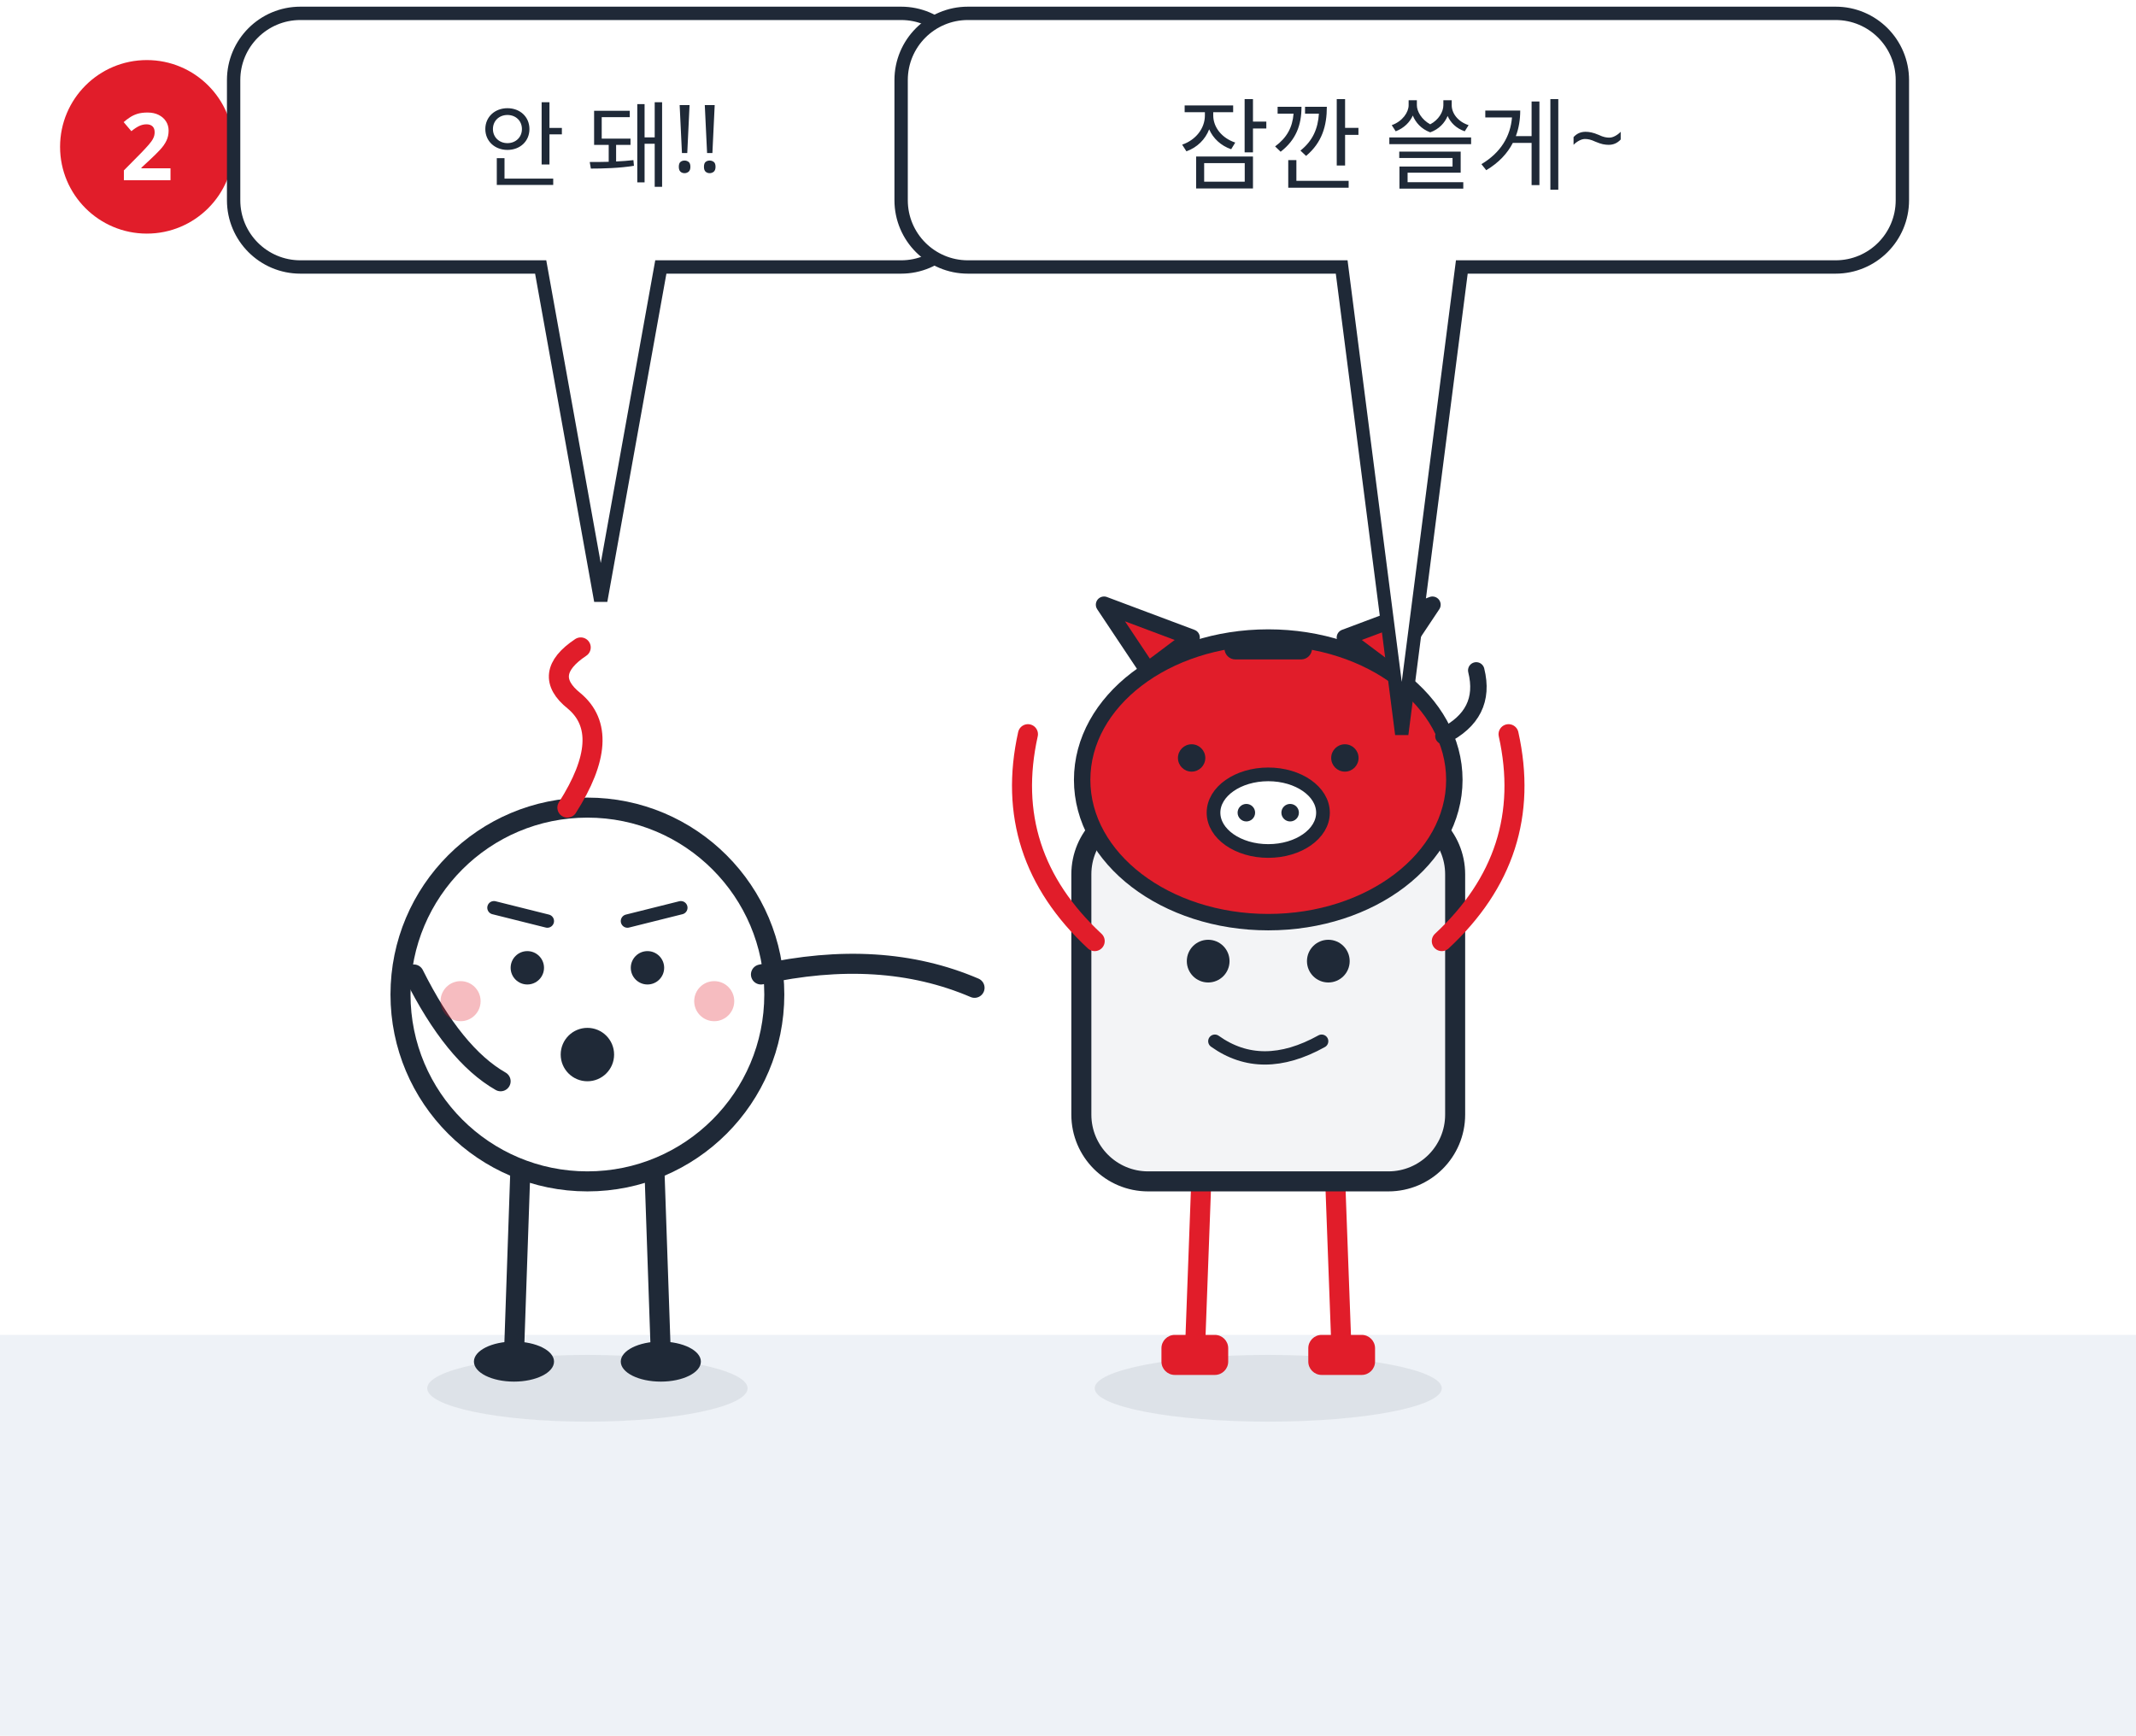
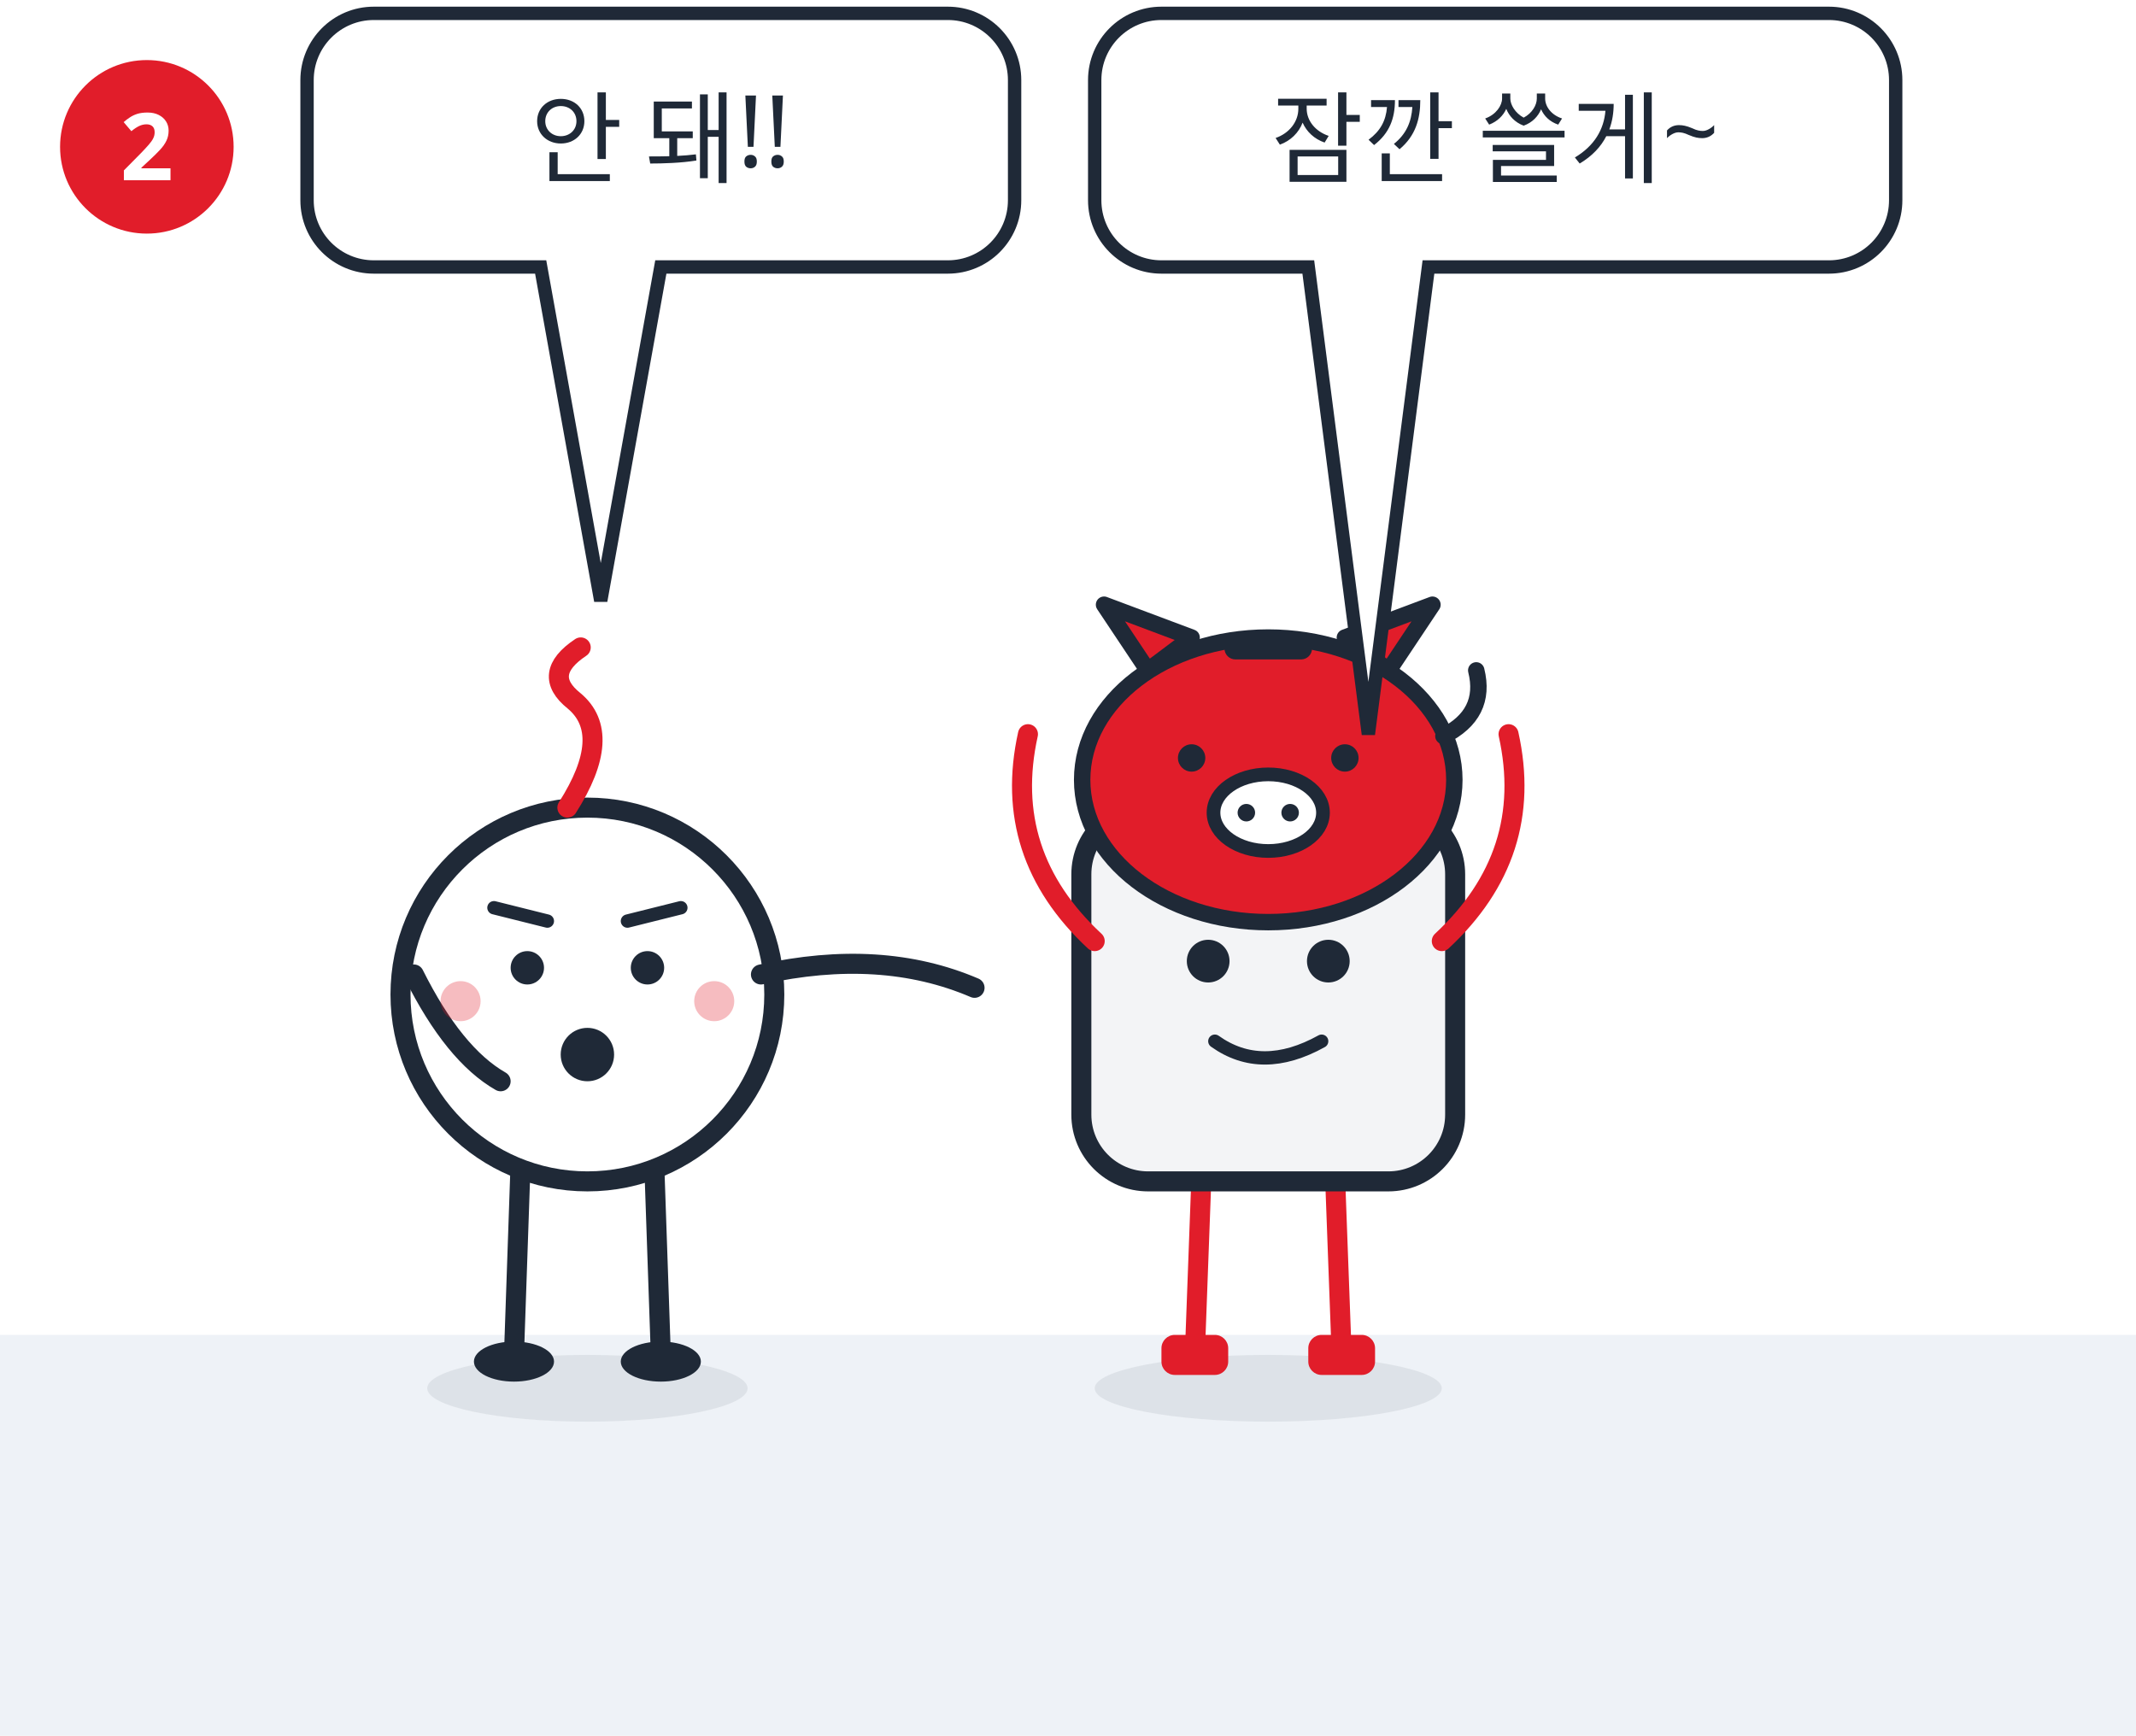
<svg xmlns="http://www.w3.org/2000/svg" viewBox="0 0 320 260" role="img" aria-label="네모가 저금통을 들고 잠깐 쓰겠다며 가져가려 하고 동그라미가 놀라 말리는 장면">
  <rect width="320" height="260" fill="#ffffff" />
  <rect y="200" width="320" height="60" fill="#eef2f7" />
  <circle cx="22" cy="22" r="13" fill="#e11d2a" />
  <text x="22" y="27" text-anchor="middle" font-family="'Pretendard', sans-serif" font-size="14" font-weight="bold" fill="#ffffff">2</text>
  <g transform="translate(190,206)">
    <ellipse cx="0" cy="2" rx="26" ry="5" fill="#1f2937" opacity="0.08" />
    <line x1="-10" y1="-30" x2="-11" y2="-3" stroke="#e11d2a" stroke-width="3" stroke-linecap="round" />
    <line x1="10" y1="-30" x2="11" y2="-3" stroke="#e11d2a" stroke-width="3" stroke-linecap="round" />
    <rect x="-16" y="-6" width="10" height="6" rx="2" fill="#e11d2a" />
    <rect x="6" y="-6" width="10" height="6" rx="2" fill="#e11d2a" />
    <rect x="-28" y="-85" width="56" height="56" rx="10" fill="#f3f4f6" stroke="#1f2937" stroke-width="3" />
    <polyline points="-24,-85 -17,-97 -9,-85 0,-98 9,-85 17,-97 24,-85" fill="none" stroke="#e11d2a" stroke-width="3" stroke-linejoin="round" stroke-linecap="round" />
    <path d="M -26,-65 Q -40,-78 -36,-96" stroke="#e11d2a" stroke-width="3" stroke-linecap="round" fill="none" />
    <path d="M 26,-65 Q 40,-78 36,-96" stroke="#e11d2a" stroke-width="3" stroke-linecap="round" fill="none" />
    <circle cx="-9" cy="-62" r="3.2" fill="#1f2937" />
    <circle cx="9" cy="-62" r="3.2" fill="#1f2937" />
    <line x1="-15" y1="-72" x2="-6" y2="-74" stroke="#1f2937" stroke-width="2" stroke-linecap="round" />
    <line x1="6" y1="-74" x2="15" y2="-72" stroke="#1f2937" stroke-width="2" stroke-linecap="round" />
    <path d="M -8,-50 Q -1,-45 8,-50" stroke="#1f2937" stroke-width="2" stroke-linecap="round" fill="none" />
  </g>
  <g transform="translate(190,148) scale(0.82)">
    <ellipse cx="0" cy="-38" rx="34" ry="26" fill="#e11d2a" stroke="#1f2937" stroke-width="3" />
    <path d="M -22,-58 L -30,-70 L -14,-64 Z" fill="#e11d2a" stroke="#1f2937" stroke-width="3" stroke-linejoin="round" />
    <path d="M 22,-58 L 30,-70 L 14,-64 Z" fill="#e11d2a" stroke="#1f2937" stroke-width="3" stroke-linejoin="round" />
    <ellipse cx="0" cy="-32" rx="10" ry="7" fill="#ffffff" stroke="#1f2937" stroke-width="2.5" />
    <circle cx="-4" cy="-32" r="1.6" fill="#1f2937" />
    <circle cx="4" cy="-32" r="1.6" fill="#1f2937" />
    <circle cx="-14" cy="-42" r="2.5" fill="#1f2937" />
    <circle cx="14" cy="-42" r="2.5" fill="#1f2937" />
    <rect x="-8" y="-64" width="16" height="4" rx="2" fill="#1f2937" />
    <path d="M 32,-46 Q 40,-50 38,-58" stroke="#1f2937" stroke-width="3" stroke-linecap="round" fill="none" />
  </g>
  <g transform="translate(88,206)">
    <ellipse cx="0" cy="2" rx="24" ry="5" fill="#1f2937" opacity="0.08" />
    <line x1="-10" y1="-32" x2="-11" y2="-3" stroke="#1f2937" stroke-width="3" stroke-linecap="round" />
    <line x1="10" y1="-32" x2="11" y2="-3" stroke="#1f2937" stroke-width="3" stroke-linecap="round" />
    <ellipse cx="-11" cy="-2" rx="6" ry="3" fill="#1f2937" />
    <ellipse cx="11" cy="-2" rx="6" ry="3" fill="#1f2937" />
    <circle cx="0" cy="-57" r="28" fill="#ffffff" stroke="#1f2937" stroke-width="3" />
    <path d="M -3,-85 Q 4,-96 -2,-101 Q -7,-105 -1,-109" stroke="#e11d2a" stroke-width="3" stroke-linecap="round" fill="none" />
    <path d="M -26,-60 Q -20,-48 -13,-44" stroke="#1f2937" stroke-width="3" stroke-linecap="round" fill="none" />
    <path d="M 26,-60 Q 44,-64 58,-58" stroke="#1f2937" stroke-width="3" stroke-linecap="round" fill="none" />
    <circle cx="-19" cy="-56" r="3" fill="#e11d2a" opacity="0.3" />
    <circle cx="19" cy="-56" r="3" fill="#e11d2a" opacity="0.3" />
    <circle cx="-9" cy="-61" r="2.5" fill="#1f2937" />
    <circle cx="9" cy="-61" r="2.5" fill="#1f2937" />
    <line x1="-14" y1="-70" x2="-6" y2="-68" stroke="#1f2937" stroke-width="2" stroke-linecap="round" />
    <line x1="6" y1="-68" x2="14" y2="-70" stroke="#1f2937" stroke-width="2" stroke-linecap="round" />
    <circle cx="0" cy="-48" r="4" fill="#1f2937" />
  </g>
-   <path d="M 45,2 H 135 A10,10 0 0 1 145,12 V 30 A10,10 0 0 1 135,40 H 99 L 90,90 L 81,40 H 45 A10,10 0 0 1 35,30 V 12 A10,10 0 0 1 45,2 Z" fill="#ffffff" stroke="#1f2937" stroke-width="2" />
-   <text x="90" y="22" text-anchor="middle" dominant-baseline="middle" font-family="'Pretendard', sans-serif" font-size="14" fill="#1f2937">안 돼!!</text>
-   <path d="M 145,2 H 275 A10,10 0 0 1 285,12 V 30 A10,10 0 0 1 275,40 H 219 L 210,110 L 201,40 H 145 A10,10 0 0 1 135,30 V 12 A10,10 0 0 1 145,2 Z" fill="#ffffff" stroke="#1f2937" stroke-width="2" />
-   <text x="210" y="22" text-anchor="middle" dominant-baseline="middle" font-family="'Pretendard', sans-serif" font-size="15" fill="#1f2937">잠깐 쓸게~</text>
+   <path d="M 56,2 H 142 A10,10 0 0 1 152,12 V 30 A10,10 0 0 1 142,40 H 99 L 90,90 L 81,40 H 56 A10,10 0 0 1 46,30 V 12 A10,10 0 0 1 56,2 Z" fill="#ffffff" stroke="#1f2937" stroke-width="2" />
+   <text x="99" y="21" text-anchor="middle" dominant-baseline="middle" font-family="'Pretendard', sans-serif" font-size="15" fill="#1f2937">안 돼!!</text>
+   <path d="M 174,2 H 274 A10,10 0 0 1 284,12 V 30 A10,10 0 0 1 274,40 H 214 L 205,110 L 196,40 H 174 A10,10 0 0 1 164,30 V 12 A10,10 0 0 1 174,2 Z" fill="#ffffff" stroke="#1f2937" stroke-width="2" />
+   <text x="224" y="21" text-anchor="middle" dominant-baseline="middle" font-family="'Pretendard', sans-serif" font-size="15" fill="#1f2937">잠깐 쓸게~</text>
</svg>
